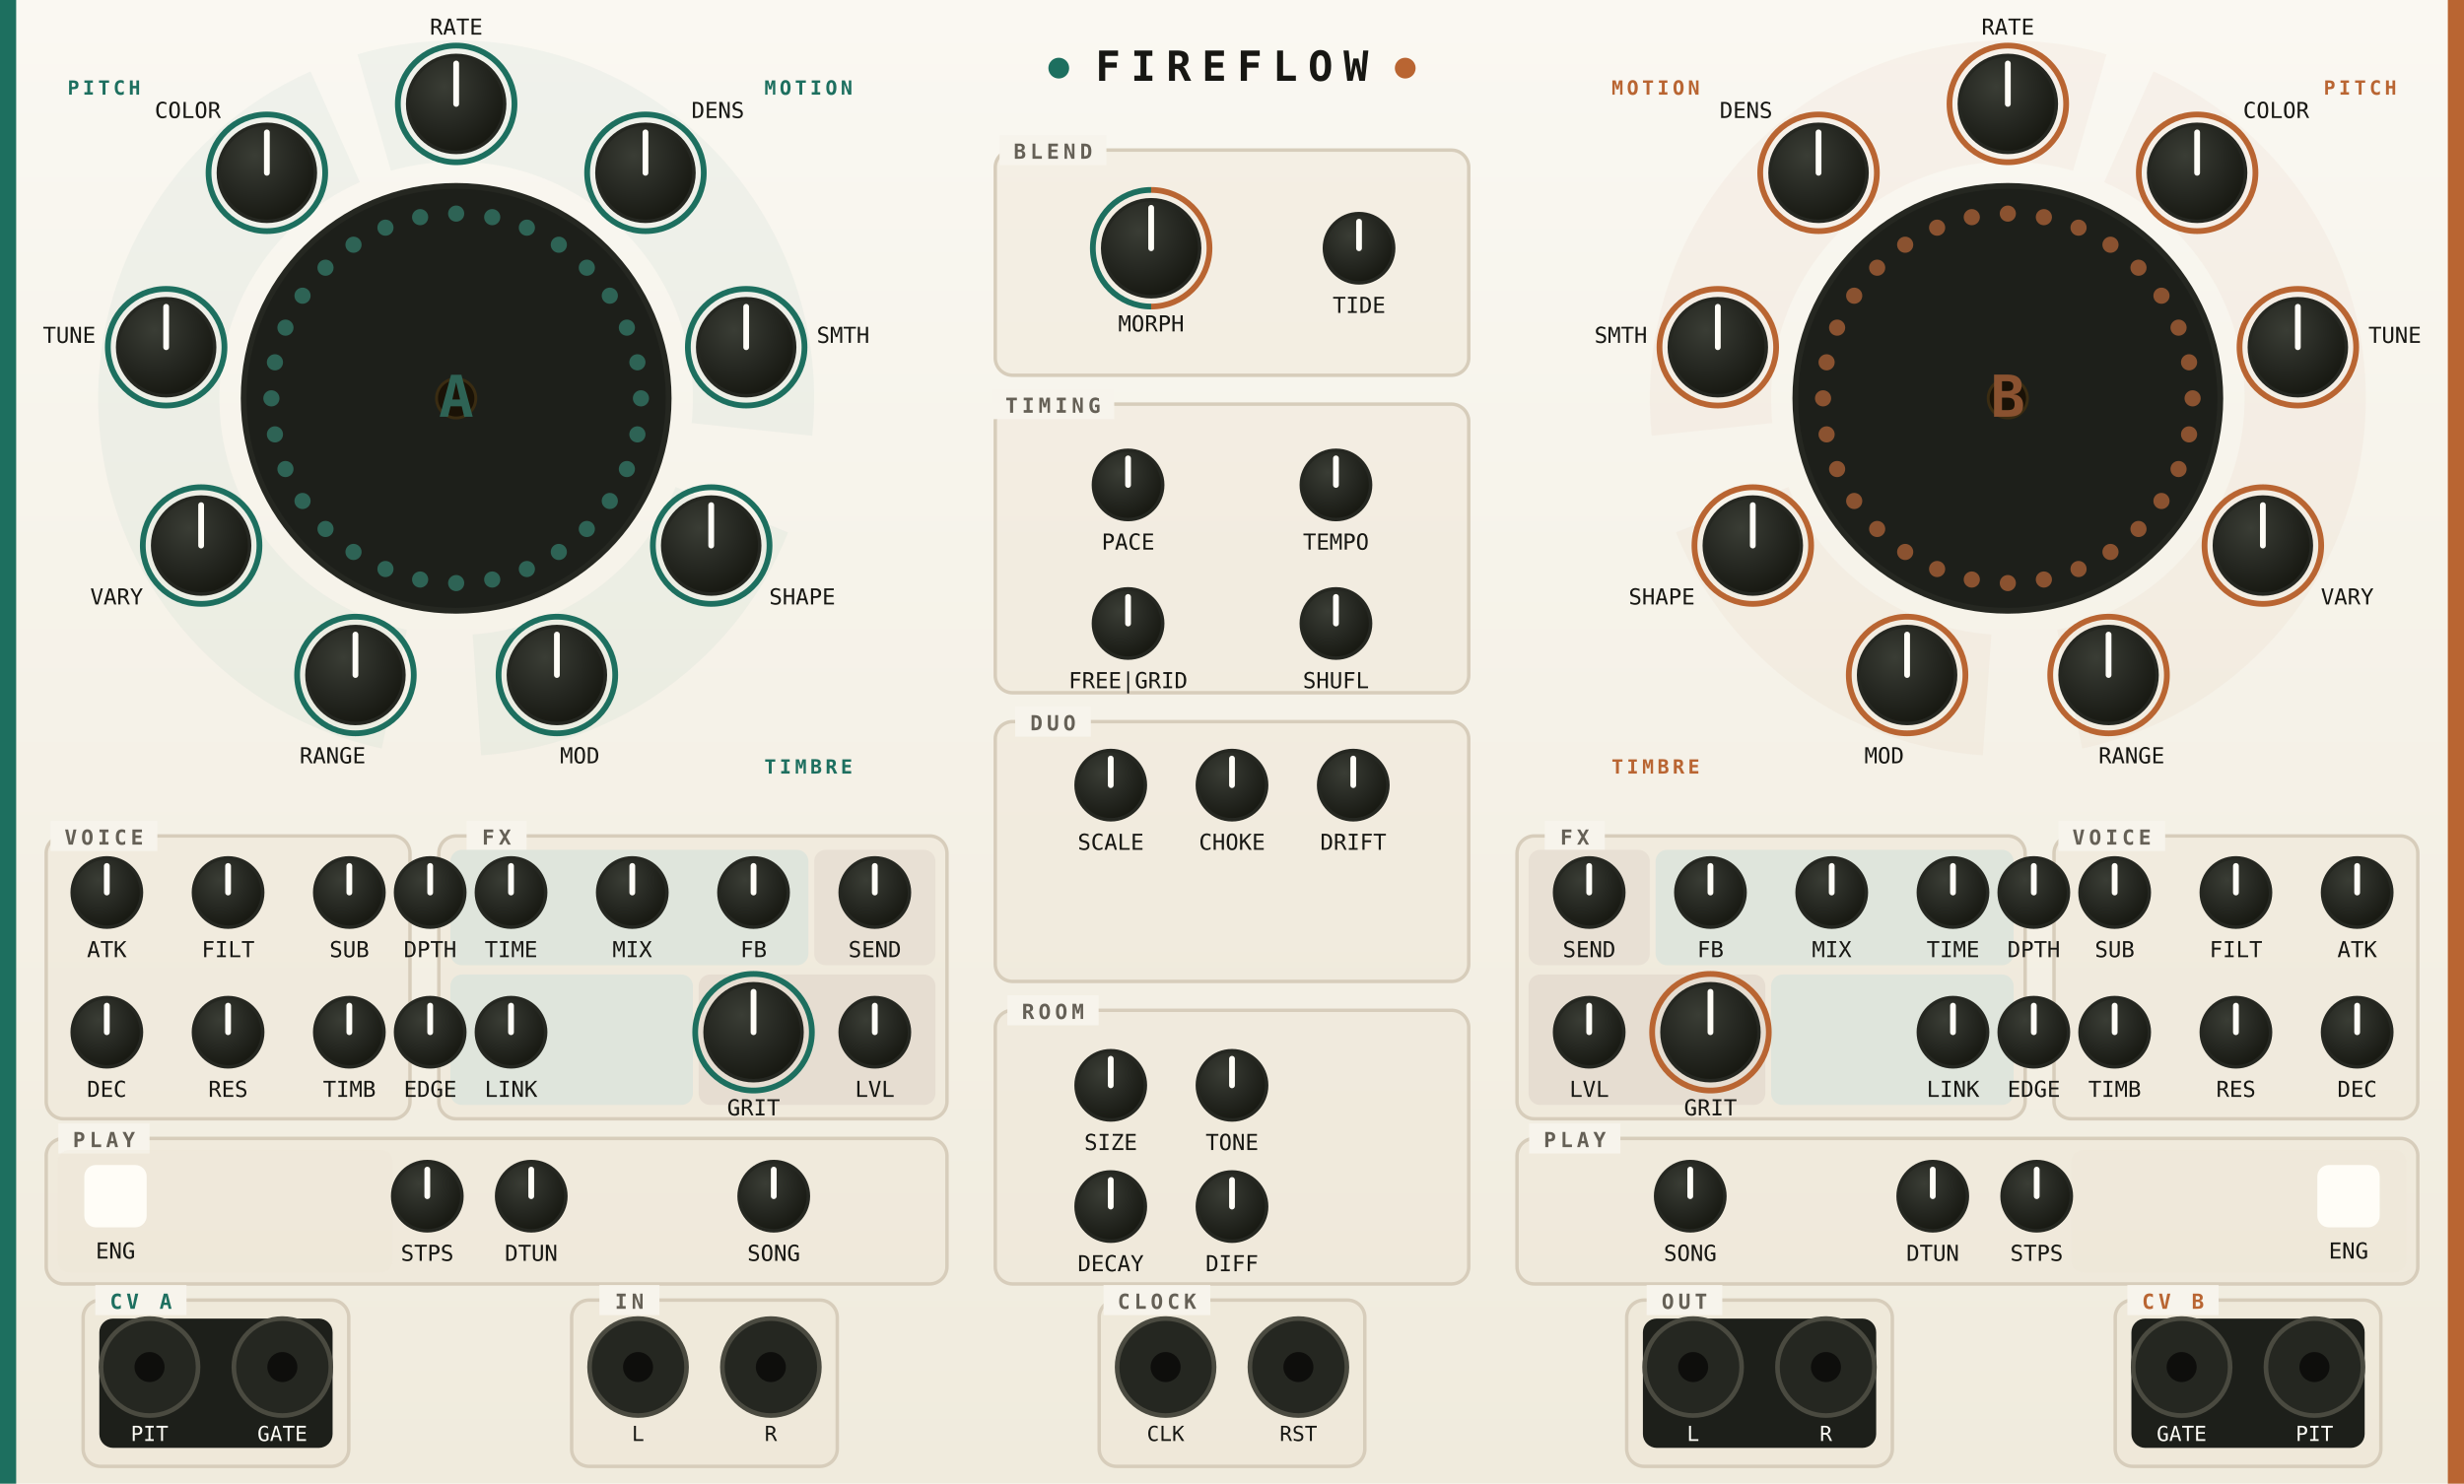
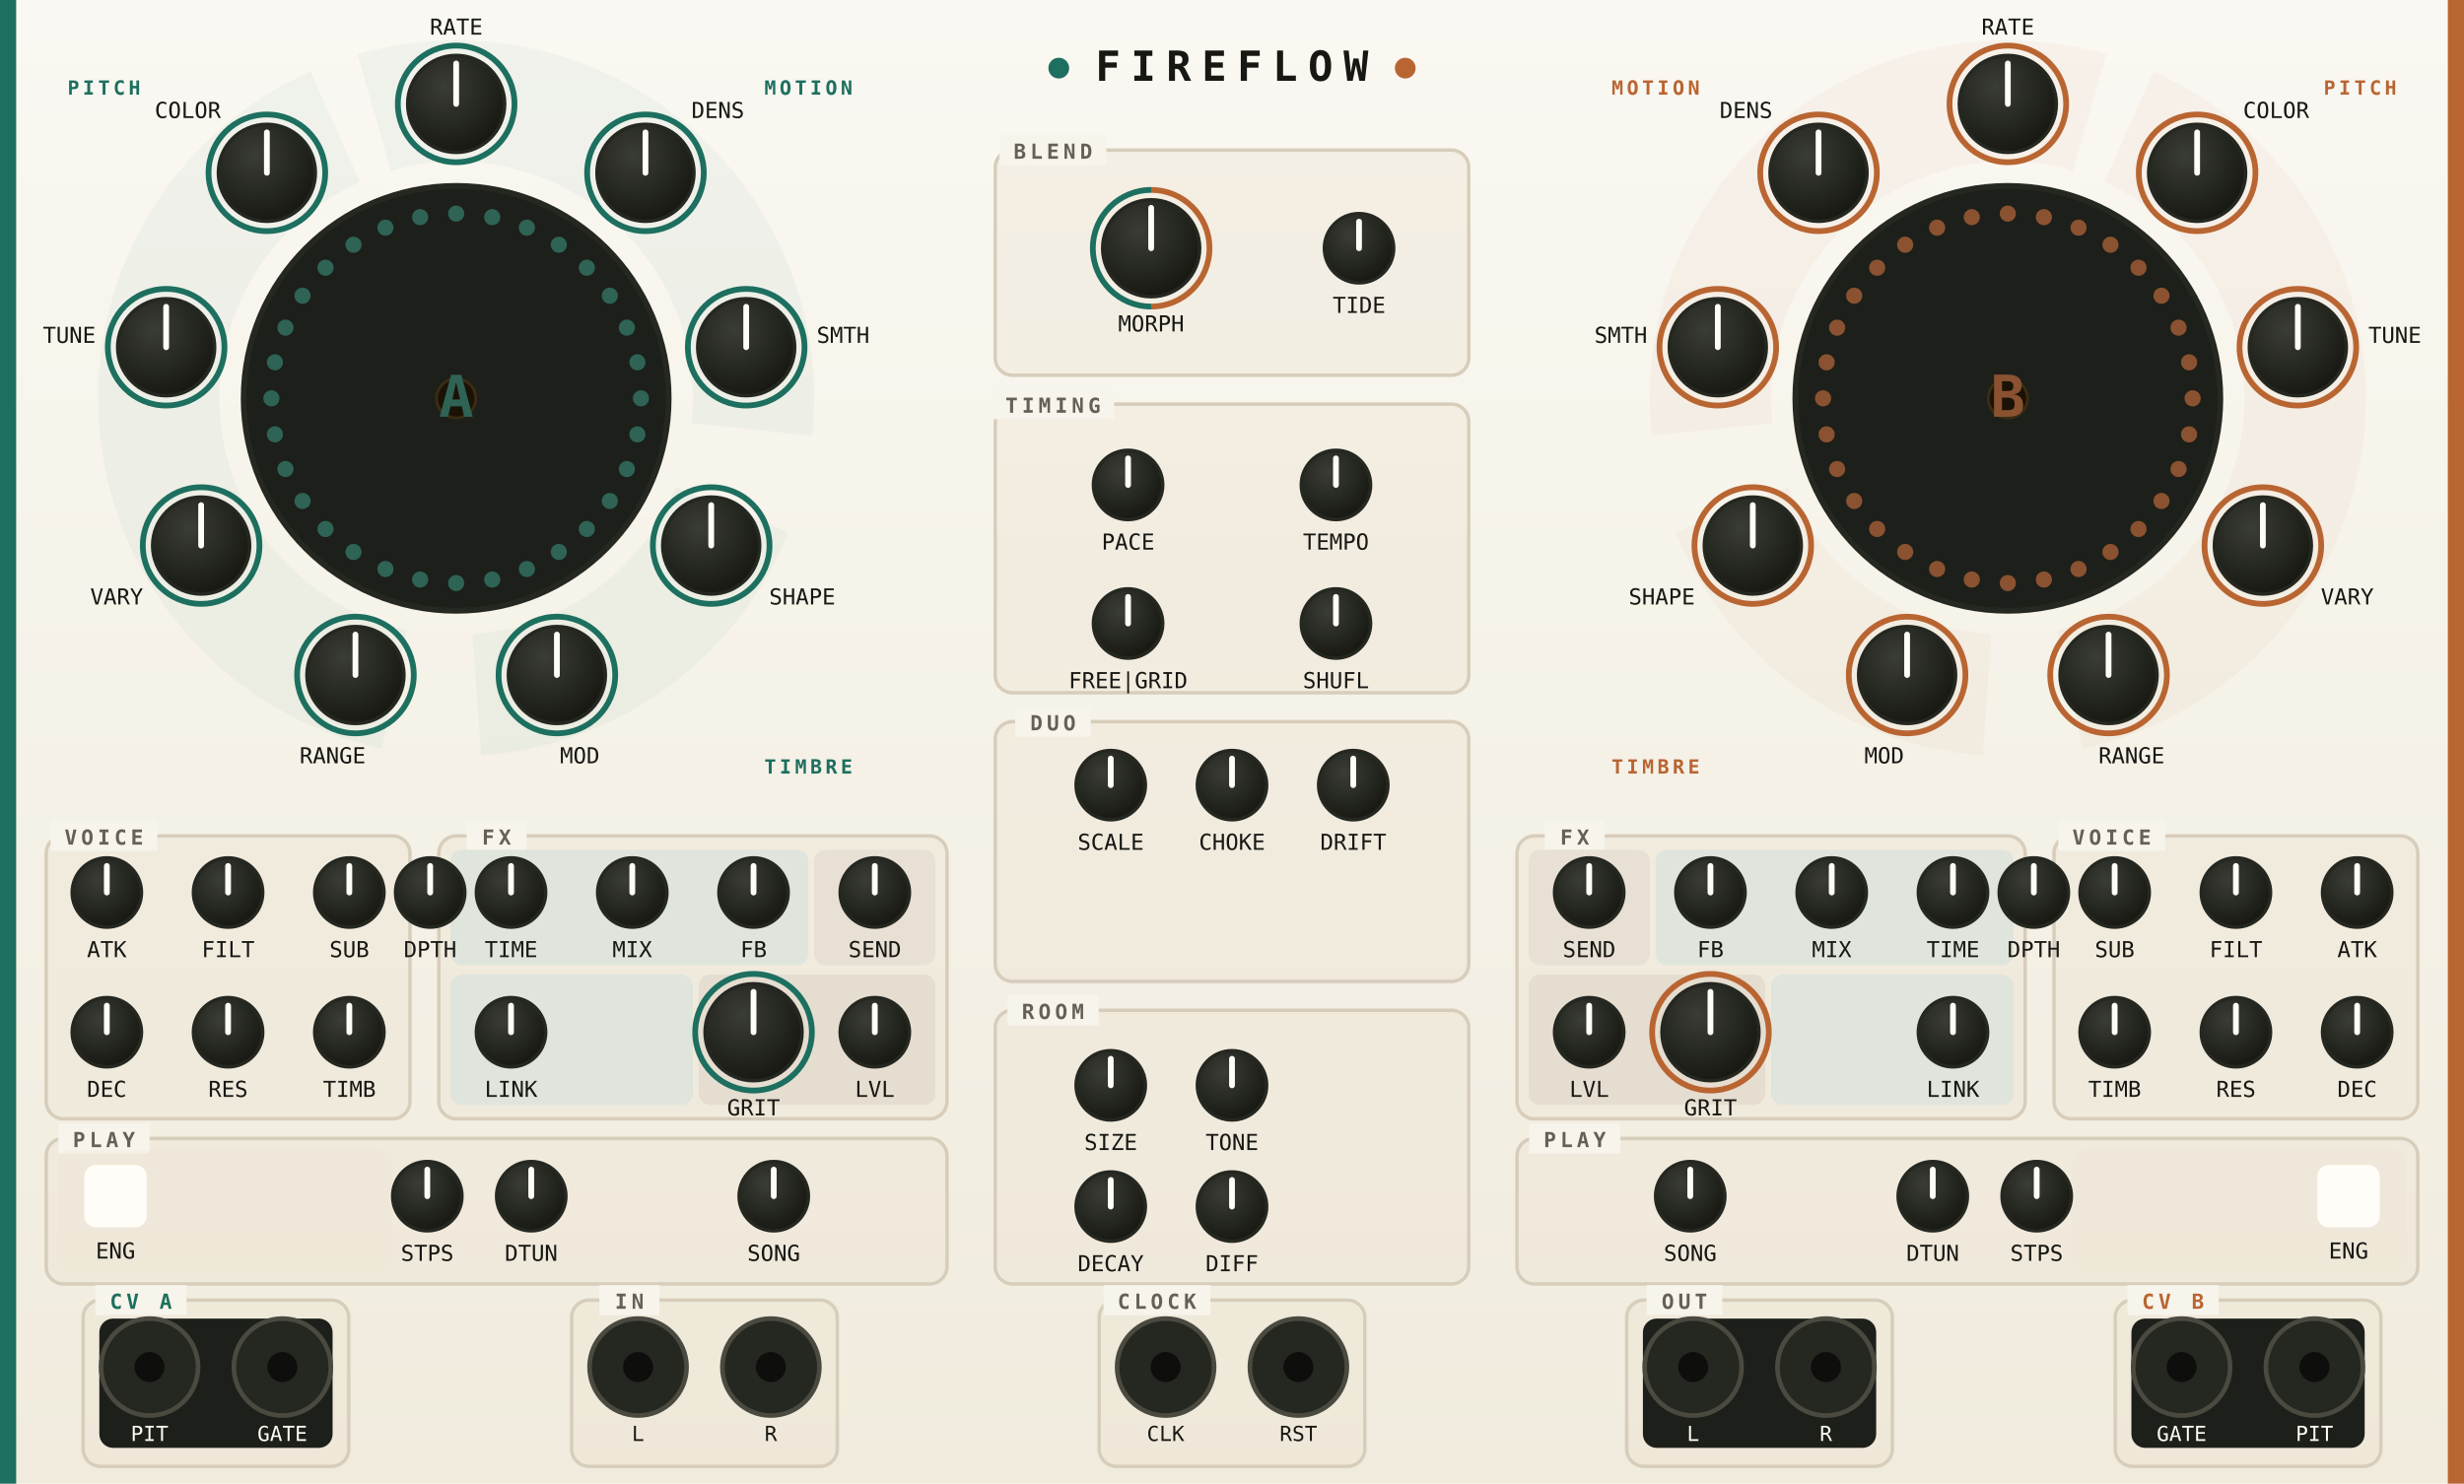
<svg xmlns="http://www.w3.org/2000/svg" width="213.360mm" height="128.500mm" viewBox="0 0 213.360 128.500">
  <defs>
    <radialGradient id="knobCap" cx="38%" cy="32%" r="75%">
      <stop offset="0%" stop-color="#3a3d35" />
      <stop offset="55%" stop-color="#252721" />
      <stop offset="100%" stop-color="#15160f" />
    </radialGradient>
    <linearGradient id="plate" x1="0" y1="0" x2="0" y2="1">
      <stop offset="0%" stop-color="#faf8f2" />
      <stop offset="100%" stop-color="#f0ebdd" />
    </linearGradient>
  </defs>
  <rect x="0" y="0" width="213.360" height="128.500" fill="url(#plate)" />
  <rect x="0" y="0" width="1.4" height="128.500" fill="#1d6f5f" />
  <rect x="211.960" y="0" width="1.4" height="128.500" fill="#b96532" />
  <path d="M 30.955 4.701 A 31.000 31.000 0 0 1 70.330 37.740 L 59.888 36.643 A 20.500 20.500 0 0 0 33.849 14.794 Z" fill="#1d6f5f" opacity="0.045" />
  <path d="M 68.243 46.113 A 31.000 31.000 0 0 1 41.662 65.424 L 40.930 54.950 A 20.500 20.500 0 0 0 58.507 42.179 Z" fill="#1d6f5f" opacity="0.045" />
  <path d="M 33.055 64.823 A 31.000 31.000 0 0 1 26.891 6.180 L 31.162 15.772 A 20.500 20.500 0 0 0 35.238 54.552 Z" fill="#1d6f5f" opacity="0.045" />
  <path d="M 143.030 37.740 A 31.000 31.000 0 0 1 182.405 4.701 L 179.511 14.794 A 20.500 20.500 0 0 0 153.472 36.643 Z" fill="#b96532" opacity="0.045" />
  <path d="M 171.698 65.424 A 31.000 31.000 0 0 1 145.117 46.113 L 154.853 42.179 A 20.500 20.500 0 0 0 172.430 54.950 Z" fill="#b96532" opacity="0.045" />
  <path d="M 186.469 6.180 A 31.000 31.000 0 0 1 180.305 64.823 L 178.122 54.552 A 20.500 20.500 0 0 0 182.198 15.772 Z" fill="#b96532" opacity="0.045" />
  <circle cx="39.500" cy="34.500" r="18.400" fill="#1d1f1a" stroke="#252721" stroke-width="0.5" />
  <circle cx="39.500" cy="18.500" r="0.7" fill="#2e6355" />
  <circle cx="42.621" cy="18.807" r="0.7" fill="#2e6355" />
  <circle cx="45.623" cy="19.718" r="0.7" fill="#2e6355" />
  <circle cx="48.389" cy="21.196" r="0.7" fill="#2e6355" />
  <circle cx="50.814" cy="23.186" r="0.7" fill="#2e6355" />
  <circle cx="52.804" cy="25.611" r="0.7" fill="#2e6355" />
  <circle cx="54.282" cy="28.377" r="0.7" fill="#2e6355" />
  <circle cx="55.193" cy="31.379" r="0.7" fill="#2e6355" />
  <circle cx="55.500" cy="34.500" r="0.7" fill="#2e6355" />
  <circle cx="55.193" cy="37.621" r="0.7" fill="#2e6355" />
  <circle cx="54.282" cy="40.623" r="0.7" fill="#2e6355" />
  <circle cx="52.804" cy="43.389" r="0.7" fill="#2e6355" />
  <circle cx="50.814" cy="45.814" r="0.7" fill="#2e6355" />
  <circle cx="48.389" cy="47.804" r="0.7" fill="#2e6355" />
  <circle cx="45.623" cy="49.282" r="0.7" fill="#2e6355" />
  <circle cx="42.621" cy="50.193" r="0.7" fill="#2e6355" />
  <circle cx="39.500" cy="50.500" r="0.7" fill="#2e6355" />
  <circle cx="36.379" cy="50.193" r="0.7" fill="#2e6355" />
  <circle cx="33.377" cy="49.282" r="0.7" fill="#2e6355" />
  <circle cx="30.611" cy="47.804" r="0.7" fill="#2e6355" />
  <circle cx="28.186" cy="45.814" r="0.7" fill="#2e6355" />
  <circle cx="26.196" cy="43.389" r="0.7" fill="#2e6355" />
  <circle cx="24.718" cy="40.623" r="0.7" fill="#2e6355" />
  <circle cx="23.807" cy="37.621" r="0.7" fill="#2e6355" />
  <circle cx="23.500" cy="34.500" r="0.7" fill="#2e6355" />
  <circle cx="23.807" cy="31.379" r="0.7" fill="#2e6355" />
  <circle cx="24.718" cy="28.377" r="0.7" fill="#2e6355" />
  <circle cx="26.196" cy="25.611" r="0.7" fill="#2e6355" />
  <circle cx="28.186" cy="23.186" r="0.7" fill="#2e6355" />
  <circle cx="30.611" cy="21.196" r="0.7" fill="#2e6355" />
  <circle cx="33.377" cy="19.718" r="0.7" fill="#2e6355" />
  <circle cx="36.379" cy="18.807" r="0.7" fill="#2e6355" />
  <circle cx="173.860" cy="34.500" r="18.400" fill="#1d1f1a" stroke="#252721" stroke-width="0.5" />
  <circle cx="173.860" cy="18.500" r="0.7" fill="#8a5230" />
  <circle cx="176.981" cy="18.807" r="0.7" fill="#8a5230" />
  <circle cx="179.983" cy="19.718" r="0.7" fill="#8a5230" />
  <circle cx="182.749" cy="21.196" r="0.7" fill="#8a5230" />
  <circle cx="185.174" cy="23.186" r="0.7" fill="#8a5230" />
  <circle cx="187.164" cy="25.611" r="0.7" fill="#8a5230" />
  <circle cx="188.642" cy="28.377" r="0.7" fill="#8a5230" />
  <circle cx="189.553" cy="31.379" r="0.7" fill="#8a5230" />
  <circle cx="189.860" cy="34.500" r="0.7" fill="#8a5230" />
  <circle cx="189.553" cy="37.621" r="0.7" fill="#8a5230" />
  <circle cx="188.642" cy="40.623" r="0.7" fill="#8a5230" />
  <circle cx="187.164" cy="43.389" r="0.7" fill="#8a5230" />
  <circle cx="185.174" cy="45.814" r="0.7" fill="#8a5230" />
  <circle cx="182.749" cy="47.804" r="0.7" fill="#8a5230" />
  <circle cx="179.983" cy="49.282" r="0.7" fill="#8a5230" />
  <circle cx="176.981" cy="50.193" r="0.7" fill="#8a5230" />
  <circle cx="173.860" cy="50.500" r="0.7" fill="#8a5230" />
  <circle cx="170.739" cy="50.193" r="0.7" fill="#8a5230" />
  <circle cx="167.737" cy="49.282" r="0.7" fill="#8a5230" />
  <circle cx="164.971" cy="47.804" r="0.7" fill="#8a5230" />
  <circle cx="162.546" cy="45.814" r="0.7" fill="#8a5230" />
  <circle cx="160.556" cy="43.389" r="0.7" fill="#8a5230" />
  <circle cx="159.078" cy="40.623" r="0.7" fill="#8a5230" />
  <circle cx="158.167" cy="37.621" r="0.7" fill="#8a5230" />
  <circle cx="157.860" cy="34.500" r="0.7" fill="#8a5230" />
  <circle cx="158.167" cy="31.379" r="0.7" fill="#8a5230" />
  <circle cx="159.078" cy="28.377" r="0.7" fill="#8a5230" />
  <circle cx="160.556" cy="25.611" r="0.7" fill="#8a5230" />
  <circle cx="162.546" cy="23.186" r="0.7" fill="#8a5230" />
  <circle cx="164.971" cy="21.196" r="0.7" fill="#8a5230" />
  <circle cx="167.737" cy="19.718" r="0.7" fill="#8a5230" />
  <circle cx="170.739" cy="18.807" r="0.7" fill="#8a5230" />
  <rect x="4.000" y="72.400" width="31.500" height="24.500" rx="1.5" fill="#ede5d6" fill-opacity="0.45" stroke="#d7cdbb" stroke-width="0.30" />
  <rect x="4.375" y="71.100" width="9.250" height="2.6" fill="#f7f4ec" />
  <rect x="38.000" y="72.400" width="44.000" height="24.500" rx="1.5" fill="#ede5d6" fill-opacity="0.45" stroke="#d7cdbb" stroke-width="0.30" />
  <rect x="40.400" y="71.100" width="5.200" height="2.6" fill="#f7f4ec" />
  <rect x="4.000" y="98.600" width="78.000" height="12.600" rx="1.5" fill="#ede5d6" fill-opacity="0.45" stroke="#d7cdbb" stroke-width="0.30" />
  <rect x="5.050" y="97.300" width="7.900" height="2.6" fill="#f7f4ec" />
  <rect x="177.860" y="72.400" width="31.500" height="24.500" rx="1.5" fill="#ede5d6" fill-opacity="0.45" stroke="#d7cdbb" stroke-width="0.30" />
  <rect x="178.235" y="71.100" width="9.250" height="2.6" fill="#f7f4ec" />
  <rect x="131.360" y="72.400" width="44.000" height="24.500" rx="1.5" fill="#ede5d6" fill-opacity="0.45" stroke="#d7cdbb" stroke-width="0.30" />
  <rect x="133.760" y="71.100" width="5.200" height="2.6" fill="#f7f4ec" />
  <rect x="131.360" y="98.600" width="78.000" height="12.600" rx="1.5" fill="#ede5d6" fill-opacity="0.45" stroke="#d7cdbb" stroke-width="0.30" />
  <rect x="132.410" y="97.300" width="7.900" height="2.6" fill="#f7f4ec" />
  <rect x="86.180" y="13.000" width="41.000" height="19.500" rx="1.5" fill="#ede5d6" fill-opacity="0.45" stroke="#d7cdbb" stroke-width="0.30" />
  <rect x="86.555" y="11.700" width="9.250" height="2.6" fill="#f7f4ec" />
  <rect x="86.180" y="35.000" width="41.000" height="25.000" rx="1.5" fill="#ede5d6" fill-opacity="0.45" stroke="#d7cdbb" stroke-width="0.30" />
  <rect x="85.880" y="33.700" width="10.600" height="2.6" fill="#f7f4ec" />
  <rect x="86.180" y="62.500" width="41.000" height="22.500" rx="1.5" fill="#ede5d6" fill-opacity="0.45" stroke="#d7cdbb" stroke-width="0.30" />
  <rect x="87.905" y="61.200" width="6.550" height="2.6" fill="#f7f4ec" />
  <rect x="86.180" y="87.500" width="41.000" height="23.700" rx="1.5" fill="#ede5d6" fill-opacity="0.45" stroke="#d7cdbb" stroke-width="0.30" />
  <rect x="87.230" y="86.200" width="7.900" height="2.6" fill="#f7f4ec" />
  <rect x="7.200" y="112.600" width="23.000" height="14.400" rx="1.5" fill="#ede5d6" fill-opacity="0.45" stroke="#d7cdbb" stroke-width="0.30" />
  <rect x="8.250" y="111.300" width="7.900" height="2.6" fill="#f7f4ec" />
  <rect x="49.500" y="112.600" width="23.000" height="14.400" rx="1.5" fill="#ede5d6" fill-opacity="0.45" stroke="#d7cdbb" stroke-width="0.30" />
  <rect x="51.900" y="111.300" width="5.200" height="2.6" fill="#f7f4ec" />
  <rect x="95.180" y="112.600" width="23.000" height="14.400" rx="1.5" fill="#ede5d6" fill-opacity="0.45" stroke="#d7cdbb" stroke-width="0.30" />
  <rect x="95.555" y="111.300" width="9.250" height="2.6" fill="#f7f4ec" />
  <rect x="140.860" y="112.600" width="23.000" height="14.400" rx="1.5" fill="#ede5d6" fill-opacity="0.45" stroke="#d7cdbb" stroke-width="0.30" />
  <rect x="142.585" y="111.300" width="6.550" height="2.6" fill="#f7f4ec" />
  <rect x="183.160" y="112.600" width="23.000" height="14.400" rx="1.5" fill="#ede5d6" fill-opacity="0.45" stroke="#d7cdbb" stroke-width="0.30" />
  <rect x="184.210" y="111.300" width="7.900" height="2.6" fill="#f7f4ec" />
  <rect x="39.000" y="73.600" width="31.000" height="10.000" rx="1.0" fill="#dfe5dc" />
  <rect x="70.500" y="73.600" width="10.500" height="10.000" rx="1.0" fill="#e8e0d4" />
  <rect x="39.000" y="84.400" width="21.000" height="11.300" rx="1.0" fill="#dfe5dc" />
  <rect x="60.500" y="84.400" width="20.500" height="11.300" rx="1.0" fill="#e6ddd1" />
  <rect x="143.360" y="73.600" width="31.000" height="10.000" rx="1.0" fill="#dfe5dc" />
  <rect x="132.360" y="73.600" width="10.500" height="10.000" rx="1.0" fill="#e8e0d4" />
  <rect x="153.360" y="84.400" width="21.000" height="11.300" rx="1.0" fill="#dfe5dc" />
  <rect x="132.360" y="84.400" width="20.500" height="11.300" rx="1.0" fill="#e6ddd1" />
  <rect x="5.000" y="99.600" width="29.000" height="10.600" rx="1.0" fill="#ede5d6" fill-opacity="0.25" />
  <rect x="179.360" y="99.600" width="29.000" height="10.600" rx="1.0" fill="#ede5d6" fill-opacity="0.25" />
  <rect x="8.600" y="114.200" width="20.200" height="11.200" rx="1.2" fill="#1d1f1a" />
  <rect x="142.260" y="114.200" width="20.200" height="11.200" rx="1.2" fill="#1d1f1a" />
  <rect x="184.560" y="114.200" width="20.200" height="11.200" rx="1.2" fill="#1d1f1a" />
  <circle cx="91.680" cy="5.9" r="0.9" fill="#1d6f5f" />
  <circle cx="121.680" cy="5.9" r="0.9" fill="#b96532" />
  <circle cx="39.500" cy="9.000" r="5.050" fill="none" stroke="#1d6f5f" stroke-width="0.5" />
  <circle cx="39.500" cy="9.000" r="4.200" fill="url(#knobCap)" stroke="#252721" stroke-width="0.3" />
  <line x1="39.500" y1="9.000" x2="39.500" y2="5.500" stroke="#fffdf7" stroke-width="0.5" stroke-linecap="round" />
  <text x="39.500" y="3.000" fill="#171713" text-anchor="middle" font-family="monospace" font-size="1.9">RATE</text>
  <circle cx="61.584" cy="47.250" r="5.050" fill="none" stroke="#1d6f5f" stroke-width="0.5" />
  <circle cx="61.584" cy="47.250" r="4.200" fill="url(#knobCap)" stroke="#252721" stroke-width="0.3" />
  <line x1="61.584" y1="47.250" x2="61.584" y2="43.750" stroke="#fffdf7" stroke-width="0.5" stroke-linecap="round" />
  <text x="66.607" y="52.350" fill="#171713" text-anchor="start" font-family="monospace" font-size="1.9">SHAPE</text>
  <circle cx="55.891" cy="14.966" r="5.050" fill="none" stroke="#1d6f5f" stroke-width="0.5" />
  <circle cx="55.891" cy="14.966" r="4.200" fill="url(#knobCap)" stroke="#252721" stroke-width="0.3" />
  <line x1="55.891" y1="14.966" x2="55.891" y2="11.466" stroke="#fffdf7" stroke-width="0.5" stroke-linecap="round" />
  <text x="59.876" y="10.216" fill="#171713" text-anchor="start" font-family="monospace" font-size="1.9">DENS</text>
  <circle cx="64.613" cy="30.072" r="5.050" fill="none" stroke="#1d6f5f" stroke-width="0.5" />
  <circle cx="64.613" cy="30.072" r="4.200" fill="url(#knobCap)" stroke="#252721" stroke-width="0.3" />
  <line x1="64.613" y1="30.072" x2="64.613" y2="26.572" stroke="#fffdf7" stroke-width="0.5" stroke-linecap="round" />
  <text x="70.718" y="29.695" fill="#171713" text-anchor="start" font-family="monospace" font-size="1.9">SMTH</text>
  <circle cx="30.778" cy="58.462" r="5.050" fill="none" stroke="#1d6f5f" stroke-width="0.5" />
  <circle cx="30.778" cy="58.462" r="4.200" fill="url(#knobCap)" stroke="#252721" stroke-width="0.3" />
  <line x1="30.778" y1="58.462" x2="30.778" y2="54.962" stroke="#fffdf7" stroke-width="0.5" stroke-linecap="round" />
  <text x="28.795" y="66.112" fill="#171713" text-anchor="middle" font-family="monospace" font-size="1.9">RANGE</text>
  <circle cx="17.416" cy="47.250" r="5.050" fill="none" stroke="#1d6f5f" stroke-width="0.5" />
  <circle cx="17.416" cy="47.250" r="4.200" fill="url(#knobCap)" stroke="#252721" stroke-width="0.3" />
  <line x1="17.416" y1="47.250" x2="17.416" y2="43.750" stroke="#fffdf7" stroke-width="0.5" stroke-linecap="round" />
  <text x="12.393" y="52.350" fill="#171713" text-anchor="end" font-family="monospace" font-size="1.9">VARY</text>
  <circle cx="48.222" cy="58.462" r="5.050" fill="none" stroke="#1d6f5f" stroke-width="0.5" />
  <circle cx="48.222" cy="58.462" r="4.200" fill="url(#knobCap)" stroke="#252721" stroke-width="0.3" />
  <line x1="48.222" y1="58.462" x2="48.222" y2="54.962" stroke="#fffdf7" stroke-width="0.5" stroke-linecap="round" />
  <text x="50.205" y="66.112" fill="#171713" text-anchor="middle" font-family="monospace" font-size="1.9">MOD</text>
  <circle cx="14.387" cy="30.072" r="5.050" fill="none" stroke="#1d6f5f" stroke-width="0.5" />
  <circle cx="14.387" cy="30.072" r="4.200" fill="url(#knobCap)" stroke="#252721" stroke-width="0.3" />
  <line x1="14.387" y1="30.072" x2="14.387" y2="26.572" stroke="#fffdf7" stroke-width="0.5" stroke-linecap="round" />
  <text x="8.282" y="29.695" fill="#171713" text-anchor="end" font-family="monospace" font-size="1.9">TUNE</text>
  <circle cx="9.250" cy="77.300" r="3.000" fill="url(#knobCap)" stroke="#252721" stroke-width="0.3" />
  <line x1="9.250" y1="77.300" x2="9.250" y2="75.000" stroke="#fffdf7" stroke-width="0.5" stroke-linecap="round" />
  <text x="9.250" y="82.900" fill="#171713" text-anchor="middle" font-family="monospace" font-size="1.9">ATK</text>
  <circle cx="9.250" cy="89.400" r="3.000" fill="url(#knobCap)" stroke="#252721" stroke-width="0.3" />
  <line x1="9.250" y1="89.400" x2="9.250" y2="87.100" stroke="#fffdf7" stroke-width="0.5" stroke-linecap="round" />
  <text x="9.250" y="95.000" fill="#171713" text-anchor="middle" font-family="monospace" font-size="1.9">DEC</text>
  <circle cx="19.750" cy="89.400" r="3.000" fill="url(#knobCap)" stroke="#252721" stroke-width="0.3" />
  <line x1="19.750" y1="89.400" x2="19.750" y2="87.100" stroke="#fffdf7" stroke-width="0.5" stroke-linecap="round" />
  <text x="19.750" y="95.000" fill="#171713" text-anchor="middle" font-family="monospace" font-size="1.9">RES</text>
  <circle cx="30.250" cy="77.300" r="3.000" fill="url(#knobCap)" stroke="#252721" stroke-width="0.3" />
  <line x1="30.250" y1="77.300" x2="30.250" y2="75.000" stroke="#fffdf7" stroke-width="0.5" stroke-linecap="round" />
  <text x="30.250" y="82.900" fill="#171713" text-anchor="middle" font-family="monospace" font-size="1.9">SUB</text>
  <circle cx="30.250" cy="89.400" r="3.000" fill="url(#knobCap)" stroke="#252721" stroke-width="0.3" />
  <line x1="30.250" y1="89.400" x2="30.250" y2="87.100" stroke="#fffdf7" stroke-width="0.5" stroke-linecap="round" />
  <text x="30.250" y="95.000" fill="#171713" text-anchor="middle" font-family="monospace" font-size="1.9">TIMB</text>
  <circle cx="54.750" cy="77.300" r="3.000" fill="url(#knobCap)" stroke="#252721" stroke-width="0.3" />
  <line x1="54.750" y1="77.300" x2="54.750" y2="75.000" stroke="#fffdf7" stroke-width="0.5" stroke-linecap="round" />
  <text x="54.750" y="82.900" fill="#171713" text-anchor="middle" font-family="monospace" font-size="1.9">MIX</text>
  <circle cx="65.250" cy="89.400" r="5.050" fill="none" stroke="#1d6f5f" stroke-width="0.5" />
  <circle cx="65.250" cy="89.400" r="4.200" fill="url(#knobCap)" stroke="#252721" stroke-width="0.3" />
  <line x1="65.250" y1="89.400" x2="65.250" y2="85.900" stroke="#fffdf7" stroke-width="0.5" stroke-linecap="round" />
  <text x="65.250" y="96.600" fill="#171713" text-anchor="middle" font-family="monospace" font-size="1.9">GRIT</text>
  <circle cx="75.750" cy="89.400" r="3.000" fill="url(#knobCap)" stroke="#252721" stroke-width="0.3" />
  <line x1="75.750" y1="89.400" x2="75.750" y2="87.100" stroke="#fffdf7" stroke-width="0.5" stroke-linecap="round" />
  <text x="75.750" y="95.000" fill="#171713" text-anchor="middle" font-family="monospace" font-size="1.9">LVL</text>
  <circle cx="37.000" cy="103.600" r="3.000" fill="url(#knobCap)" stroke="#252721" stroke-width="0.3" />
  <line x1="37.000" y1="103.600" x2="37.000" y2="101.300" stroke="#fffdf7" stroke-width="0.5" stroke-linecap="round" />
  <text x="37.000" y="109.200" fill="#171713" text-anchor="middle" font-family="monospace" font-size="1.9">STPS</text>
  <rect x="7.300" y="100.900" width="5.400" height="5.400" rx="1.0" fill="#fffdf7" />
  <text x="10.000" y="109.000" fill="#171713" text-anchor="middle" font-family="monospace" font-size="1.9">ENG</text>
  <circle cx="46.000" cy="103.600" r="3.000" fill="url(#knobCap)" stroke="#252721" stroke-width="0.3" />
  <line x1="46.000" y1="103.600" x2="46.000" y2="101.300" stroke="#fffdf7" stroke-width="0.5" stroke-linecap="round" />
  <text x="46.000" y="109.200" fill="#171713" text-anchor="middle" font-family="monospace" font-size="1.9">DTUN</text>
  <circle cx="67.000" cy="103.600" r="3.000" fill="url(#knobCap)" stroke="#252721" stroke-width="0.3" />
  <line x1="67.000" y1="103.600" x2="67.000" y2="101.300" stroke="#fffdf7" stroke-width="0.5" stroke-linecap="round" />
  <text x="67.000" y="109.200" fill="#171713" text-anchor="middle" font-family="monospace" font-size="1.9">SONG</text>
  <circle cx="173.860" cy="9.000" r="5.050" fill="none" stroke="#b96532" stroke-width="0.5" />
  <circle cx="173.860" cy="9.000" r="4.200" fill="url(#knobCap)" stroke="#252721" stroke-width="0.3" />
  <line x1="173.860" y1="9.000" x2="173.860" y2="5.500" stroke="#fffdf7" stroke-width="0.5" stroke-linecap="round" />
  <text x="173.860" y="3.000" fill="#171713" text-anchor="middle" font-family="monospace" font-size="1.9">RATE</text>
  <circle cx="151.776" cy="47.250" r="5.050" fill="none" stroke="#b96532" stroke-width="0.5" />
  <circle cx="151.776" cy="47.250" r="4.200" fill="url(#knobCap)" stroke="#252721" stroke-width="0.3" />
  <line x1="151.776" y1="47.250" x2="151.776" y2="43.750" stroke="#fffdf7" stroke-width="0.5" stroke-linecap="round" />
  <text x="146.753" y="52.350" fill="#171713" text-anchor="end" font-family="monospace" font-size="1.9">SHAPE</text>
  <circle cx="157.469" cy="14.966" r="5.050" fill="none" stroke="#b96532" stroke-width="0.5" />
  <circle cx="157.469" cy="14.966" r="4.200" fill="url(#knobCap)" stroke="#252721" stroke-width="0.3" />
  <line x1="157.469" y1="14.966" x2="157.469" y2="11.466" stroke="#fffdf7" stroke-width="0.5" stroke-linecap="round" />
  <text x="153.484" y="10.216" fill="#171713" text-anchor="end" font-family="monospace" font-size="1.9">DENS</text>
  <circle cx="148.747" cy="30.072" r="5.050" fill="none" stroke="#b96532" stroke-width="0.5" />
  <circle cx="148.747" cy="30.072" r="4.200" fill="url(#knobCap)" stroke="#252721" stroke-width="0.3" />
  <line x1="148.747" y1="30.072" x2="148.747" y2="26.572" stroke="#fffdf7" stroke-width="0.5" stroke-linecap="round" />
  <text x="142.642" y="29.695" fill="#171713" text-anchor="end" font-family="monospace" font-size="1.9">SMTH</text>
  <circle cx="182.582" cy="58.462" r="5.050" fill="none" stroke="#b96532" stroke-width="0.5" />
  <circle cx="182.582" cy="58.462" r="4.200" fill="url(#knobCap)" stroke="#252721" stroke-width="0.3" />
  <line x1="182.582" y1="58.462" x2="182.582" y2="54.962" stroke="#fffdf7" stroke-width="0.5" stroke-linecap="round" />
  <text x="184.565" y="66.112" fill="#171713" text-anchor="middle" font-family="monospace" font-size="1.9">RANGE</text>
  <circle cx="195.944" cy="47.250" r="5.050" fill="none" stroke="#b96532" stroke-width="0.5" />
  <circle cx="195.944" cy="47.250" r="4.200" fill="url(#knobCap)" stroke="#252721" stroke-width="0.3" />
  <line x1="195.944" y1="47.250" x2="195.944" y2="43.750" stroke="#fffdf7" stroke-width="0.5" stroke-linecap="round" />
  <text x="200.967" y="52.350" fill="#171713" text-anchor="start" font-family="monospace" font-size="1.9">VARY</text>
  <circle cx="165.138" cy="58.462" r="5.050" fill="none" stroke="#b96532" stroke-width="0.5" />
  <circle cx="165.138" cy="58.462" r="4.200" fill="url(#knobCap)" stroke="#252721" stroke-width="0.3" />
  <line x1="165.138" y1="58.462" x2="165.138" y2="54.962" stroke="#fffdf7" stroke-width="0.5" stroke-linecap="round" />
  <text x="163.155" y="66.112" fill="#171713" text-anchor="middle" font-family="monospace" font-size="1.9">MOD</text>
  <circle cx="198.973" cy="30.072" r="5.050" fill="none" stroke="#b96532" stroke-width="0.5" />
  <circle cx="198.973" cy="30.072" r="4.200" fill="url(#knobCap)" stroke="#252721" stroke-width="0.3" />
  <line x1="198.973" y1="30.072" x2="198.973" y2="26.572" stroke="#fffdf7" stroke-width="0.5" stroke-linecap="round" />
  <text x="205.078" y="29.695" fill="#171713" text-anchor="start" font-family="monospace" font-size="1.9">TUNE</text>
  <circle cx="204.110" cy="77.300" r="3.000" fill="url(#knobCap)" stroke="#252721" stroke-width="0.3" />
  <line x1="204.110" y1="77.300" x2="204.110" y2="75.000" stroke="#fffdf7" stroke-width="0.5" stroke-linecap="round" />
  <text x="204.110" y="82.900" fill="#171713" text-anchor="middle" font-family="monospace" font-size="1.9">ATK</text>
  <circle cx="204.110" cy="89.400" r="3.000" fill="url(#knobCap)" stroke="#252721" stroke-width="0.3" />
  <line x1="204.110" y1="89.400" x2="204.110" y2="87.100" stroke="#fffdf7" stroke-width="0.5" stroke-linecap="round" />
  <text x="204.110" y="95.000" fill="#171713" text-anchor="middle" font-family="monospace" font-size="1.9">DEC</text>
  <circle cx="193.610" cy="89.400" r="3.000" fill="url(#knobCap)" stroke="#252721" stroke-width="0.3" />
  <line x1="193.610" y1="89.400" x2="193.610" y2="87.100" stroke="#fffdf7" stroke-width="0.5" stroke-linecap="round" />
  <text x="193.610" y="95.000" fill="#171713" text-anchor="middle" font-family="monospace" font-size="1.9">RES</text>
  <circle cx="183.110" cy="77.300" r="3.000" fill="url(#knobCap)" stroke="#252721" stroke-width="0.3" />
  <line x1="183.110" y1="77.300" x2="183.110" y2="75.000" stroke="#fffdf7" stroke-width="0.5" stroke-linecap="round" />
  <text x="183.110" y="82.900" fill="#171713" text-anchor="middle" font-family="monospace" font-size="1.9">SUB</text>
  <circle cx="183.110" cy="89.400" r="3.000" fill="url(#knobCap)" stroke="#252721" stroke-width="0.3" />
  <line x1="183.110" y1="89.400" x2="183.110" y2="87.100" stroke="#fffdf7" stroke-width="0.5" stroke-linecap="round" />
  <text x="183.110" y="95.000" fill="#171713" text-anchor="middle" font-family="monospace" font-size="1.9">TIMB</text>
  <circle cx="158.610" cy="77.300" r="3.000" fill="url(#knobCap)" stroke="#252721" stroke-width="0.3" />
  <line x1="158.610" y1="77.300" x2="158.610" y2="75.000" stroke="#fffdf7" stroke-width="0.5" stroke-linecap="round" />
  <text x="158.610" y="82.900" fill="#171713" text-anchor="middle" font-family="monospace" font-size="1.9">MIX</text>
  <circle cx="148.110" cy="89.400" r="5.050" fill="none" stroke="#b96532" stroke-width="0.5" />
  <circle cx="148.110" cy="89.400" r="4.200" fill="url(#knobCap)" stroke="#252721" stroke-width="0.3" />
  <line x1="148.110" y1="89.400" x2="148.110" y2="85.900" stroke="#fffdf7" stroke-width="0.5" stroke-linecap="round" />
  <text x="148.110" y="96.600" fill="#171713" text-anchor="middle" font-family="monospace" font-size="1.9">GRIT</text>
  <circle cx="137.610" cy="89.400" r="3.000" fill="url(#knobCap)" stroke="#252721" stroke-width="0.3" />
  <line x1="137.610" y1="89.400" x2="137.610" y2="87.100" stroke="#fffdf7" stroke-width="0.5" stroke-linecap="round" />
  <text x="137.610" y="95.000" fill="#171713" text-anchor="middle" font-family="monospace" font-size="1.9">LVL</text>
  <circle cx="176.360" cy="103.600" r="3.000" fill="url(#knobCap)" stroke="#252721" stroke-width="0.3" />
  <line x1="176.360" y1="103.600" x2="176.360" y2="101.300" stroke="#fffdf7" stroke-width="0.5" stroke-linecap="round" />
  <text x="176.360" y="109.200" fill="#171713" text-anchor="middle" font-family="monospace" font-size="1.9">STPS</text>
  <rect x="200.660" y="100.900" width="5.400" height="5.400" rx="1.0" fill="#fffdf7" />
  <text x="203.360" y="109.000" fill="#171713" text-anchor="middle" font-family="monospace" font-size="1.9">ENG</text>
  <circle cx="167.360" cy="103.600" r="3.000" fill="url(#knobCap)" stroke="#252721" stroke-width="0.3" />
  <line x1="167.360" y1="103.600" x2="167.360" y2="101.300" stroke="#fffdf7" stroke-width="0.5" stroke-linecap="round" />
  <text x="167.360" y="109.200" fill="#171713" text-anchor="middle" font-family="monospace" font-size="1.9">DTUN</text>
  <circle cx="146.360" cy="103.600" r="3.000" fill="url(#knobCap)" stroke="#252721" stroke-width="0.3" />
  <line x1="146.360" y1="103.600" x2="146.360" y2="101.300" stroke="#fffdf7" stroke-width="0.5" stroke-linecap="round" />
  <text x="146.360" y="109.200" fill="#171713" text-anchor="middle" font-family="monospace" font-size="1.9">SONG</text>
  <path d="M 99.680 16.450 A 5.050 5.050 0 0 0 99.680 26.550" fill="none" stroke="#1d6f5f" stroke-width="0.5" />
  <path d="M 99.680 16.450 A 5.050 5.050 0 0 1 99.680 26.550" fill="none" stroke="#b96532" stroke-width="0.5" />
  <circle cx="99.680" cy="21.500" r="4.200" fill="url(#knobCap)" stroke="#252721" stroke-width="0.3" />
  <line x1="99.680" y1="21.500" x2="99.680" y2="18.000" stroke="#fffdf7" stroke-width="0.5" stroke-linecap="round" />
  <text x="99.680" y="28.700" fill="#171713" text-anchor="middle" font-family="monospace" font-size="1.9">MORPH</text>
  <circle cx="115.680" cy="42.000" r="3.000" fill="url(#knobCap)" stroke="#252721" stroke-width="0.3" />
  <line x1="115.680" y1="42.000" x2="115.680" y2="39.700" stroke="#fffdf7" stroke-width="0.5" stroke-linecap="round" />
  <text x="115.680" y="47.600" fill="#171713" text-anchor="middle" font-family="monospace" font-size="1.9">TEMPO</text>
  <circle cx="97.680" cy="54.000" r="3.000" fill="url(#knobCap)" stroke="#252721" stroke-width="0.3" />
  <line x1="97.680" y1="54.000" x2="97.680" y2="51.700" stroke="#fffdf7" stroke-width="0.5" stroke-linecap="round" />
  <text x="97.680" y="59.600" fill="#171713" text-anchor="middle" font-family="monospace" font-size="1.9">FREE|GRID</text>
  <circle cx="96.180" cy="68.000" r="3.000" fill="url(#knobCap)" stroke="#252721" stroke-width="0.3" />
  <line x1="96.180" y1="68.000" x2="96.180" y2="65.700" stroke="#fffdf7" stroke-width="0.5" stroke-linecap="round" />
  <text x="96.180" y="73.600" fill="#171713" text-anchor="middle" font-family="monospace" font-size="1.9">SCALE</text>
  <circle cx="117.180" cy="68.000" r="3.000" fill="url(#knobCap)" stroke="#252721" stroke-width="0.3" />
  <line x1="117.180" y1="68.000" x2="117.180" y2="65.700" stroke="#fffdf7" stroke-width="0.5" stroke-linecap="round" />
  <text x="117.180" y="73.600" fill="#171713" text-anchor="middle" font-family="monospace" font-size="1.9">DRIFT</text>
  <circle cx="96.180" cy="94.000" r="3.000" fill="url(#knobCap)" stroke="#252721" stroke-width="0.3" />
  <line x1="96.180" y1="94.000" x2="96.180" y2="91.700" stroke="#fffdf7" stroke-width="0.5" stroke-linecap="round" />
  <text x="96.180" y="99.600" fill="#171713" text-anchor="middle" font-family="monospace" font-size="1.9">SIZE</text>
  <circle cx="96.180" cy="104.500" r="3.000" fill="url(#knobCap)" stroke="#252721" stroke-width="0.3" />
  <line x1="96.180" y1="104.500" x2="96.180" y2="102.200" stroke="#fffdf7" stroke-width="0.5" stroke-linecap="round" />
  <text x="96.180" y="110.100" fill="#171713" text-anchor="middle" font-family="monospace" font-size="1.9">DECAY</text>
  <circle cx="106.680" cy="94.000" r="3.000" fill="url(#knobCap)" stroke="#252721" stroke-width="0.3" />
  <line x1="106.680" y1="94.000" x2="106.680" y2="91.700" stroke="#fffdf7" stroke-width="0.5" stroke-linecap="round" />
  <text x="106.680" y="99.600" fill="#171713" text-anchor="middle" font-family="monospace" font-size="1.9">TONE</text>
  <circle cx="106.680" cy="104.500" r="3.000" fill="url(#knobCap)" stroke="#252721" stroke-width="0.3" />
  <line x1="106.680" y1="104.500" x2="106.680" y2="102.200" stroke="#fffdf7" stroke-width="0.5" stroke-linecap="round" />
  <text x="106.680" y="110.100" fill="#171713" text-anchor="middle" font-family="monospace" font-size="1.9">DIFF</text>
  <circle cx="106.680" cy="68.000" r="3.000" fill="url(#knobCap)" stroke="#252721" stroke-width="0.3" />
  <line x1="106.680" y1="68.000" x2="106.680" y2="65.700" stroke="#fffdf7" stroke-width="0.5" stroke-linecap="round" />
  <text x="106.680" y="73.600" fill="#171713" text-anchor="middle" font-family="monospace" font-size="1.9">CHOKE</text>
  <circle cx="19.750" cy="77.300" r="3.000" fill="url(#knobCap)" stroke="#252721" stroke-width="0.3" />
  <line x1="19.750" y1="77.300" x2="19.750" y2="75.000" stroke="#fffdf7" stroke-width="0.5" stroke-linecap="round" />
  <text x="19.750" y="82.900" fill="#171713" text-anchor="middle" font-family="monospace" font-size="1.9">FILT</text>
  <circle cx="193.610" cy="77.300" r="3.000" fill="url(#knobCap)" stroke="#252721" stroke-width="0.3" />
  <line x1="193.610" y1="77.300" x2="193.610" y2="75.000" stroke="#fffdf7" stroke-width="0.5" stroke-linecap="round" />
  <text x="193.610" y="82.900" fill="#171713" text-anchor="middle" font-family="monospace" font-size="1.9">FILT</text>
  <circle cx="117.680" cy="21.500" r="3.000" fill="url(#knobCap)" stroke="#252721" stroke-width="0.3" />
  <line x1="117.680" y1="21.500" x2="117.680" y2="19.200" stroke="#fffdf7" stroke-width="0.5" stroke-linecap="round" />
  <text x="117.680" y="27.100" fill="#171713" text-anchor="middle" font-family="monospace" font-size="1.9">TIDE</text>
  <circle cx="44.250" cy="77.300" r="3.000" fill="url(#knobCap)" stroke="#252721" stroke-width="0.3" />
  <line x1="44.250" y1="77.300" x2="44.250" y2="75.000" stroke="#fffdf7" stroke-width="0.5" stroke-linecap="round" />
  <text x="44.250" y="82.900" fill="#171713" text-anchor="middle" font-family="monospace" font-size="1.9">TIME</text>
  <circle cx="169.110" cy="77.300" r="3.000" fill="url(#knobCap)" stroke="#252721" stroke-width="0.3" />
  <line x1="169.110" y1="77.300" x2="169.110" y2="75.000" stroke="#fffdf7" stroke-width="0.5" stroke-linecap="round" />
  <text x="169.110" y="82.900" fill="#171713" text-anchor="middle" font-family="monospace" font-size="1.9">TIME</text>
  <circle cx="65.250" cy="77.300" r="3.000" fill="url(#knobCap)" stroke="#252721" stroke-width="0.3" />
  <line x1="65.250" y1="77.300" x2="65.250" y2="75.000" stroke="#fffdf7" stroke-width="0.5" stroke-linecap="round" />
  <text x="65.250" y="82.900" fill="#171713" text-anchor="middle" font-family="monospace" font-size="1.9">FB</text>
  <circle cx="148.110" cy="77.300" r="3.000" fill="url(#knobCap)" stroke="#252721" stroke-width="0.3" />
  <line x1="148.110" y1="77.300" x2="148.110" y2="75.000" stroke="#fffdf7" stroke-width="0.5" stroke-linecap="round" />
  <text x="148.110" y="82.900" fill="#171713" text-anchor="middle" font-family="monospace" font-size="1.9">FB</text>
  <circle cx="23.109" cy="14.966" r="5.050" fill="none" stroke="#1d6f5f" stroke-width="0.5" />
  <circle cx="23.109" cy="14.966" r="4.200" fill="url(#knobCap)" stroke="#252721" stroke-width="0.3" />
  <line x1="23.109" y1="14.966" x2="23.109" y2="11.466" stroke="#fffdf7" stroke-width="0.5" stroke-linecap="round" />
  <text x="19.124" y="10.216" fill="#171713" text-anchor="end" font-family="monospace" font-size="1.9">COLOR</text>
  <circle cx="190.251" cy="14.966" r="5.050" fill="none" stroke="#b96532" stroke-width="0.5" />
  <circle cx="190.251" cy="14.966" r="4.200" fill="url(#knobCap)" stroke="#252721" stroke-width="0.3" />
  <line x1="190.251" y1="14.966" x2="190.251" y2="11.466" stroke="#fffdf7" stroke-width="0.5" stroke-linecap="round" />
  <text x="194.236" y="10.216" fill="#171713" text-anchor="start" font-family="monospace" font-size="1.9">COLOR</text>
  <circle cx="44.250" cy="89.400" r="3.000" fill="url(#knobCap)" stroke="#252721" stroke-width="0.3" />
  <line x1="44.250" y1="89.400" x2="44.250" y2="87.100" stroke="#fffdf7" stroke-width="0.5" stroke-linecap="round" />
  <text x="44.250" y="95.000" fill="#171713" text-anchor="middle" font-family="monospace" font-size="1.9">LINK</text>
  <circle cx="169.110" cy="89.400" r="3.000" fill="url(#knobCap)" stroke="#252721" stroke-width="0.3" />
  <line x1="169.110" y1="89.400" x2="169.110" y2="87.100" stroke="#fffdf7" stroke-width="0.5" stroke-linecap="round" />
  <text x="169.110" y="95.000" fill="#171713" text-anchor="middle" font-family="monospace" font-size="1.9">LINK</text>
  <circle cx="75.750" cy="77.300" r="3.000" fill="url(#knobCap)" stroke="#252721" stroke-width="0.3" />
  <line x1="75.750" y1="77.300" x2="75.750" y2="75.000" stroke="#fffdf7" stroke-width="0.5" stroke-linecap="round" />
  <text x="75.750" y="82.900" fill="#171713" text-anchor="middle" font-family="monospace" font-size="1.9">SEND</text>
  <circle cx="137.610" cy="77.300" r="3.000" fill="url(#knobCap)" stroke="#252721" stroke-width="0.3" />
  <line x1="137.610" y1="77.300" x2="137.610" y2="75.000" stroke="#fffdf7" stroke-width="0.5" stroke-linecap="round" />
  <text x="137.610" y="82.900" fill="#171713" text-anchor="middle" font-family="monospace" font-size="1.9">SEND</text>
  <circle cx="115.680" cy="54.000" r="3.000" fill="url(#knobCap)" stroke="#252721" stroke-width="0.3" />
  <line x1="115.680" y1="54.000" x2="115.680" y2="51.700" stroke="#fffdf7" stroke-width="0.5" stroke-linecap="round" />
  <text x="115.680" y="59.600" fill="#171713" text-anchor="middle" font-family="monospace" font-size="1.9">SHUFL</text>
  <circle cx="97.680" cy="42.000" r="3.000" fill="url(#knobCap)" stroke="#252721" stroke-width="0.3" />
  <line x1="97.680" y1="42.000" x2="97.680" y2="39.700" stroke="#fffdf7" stroke-width="0.5" stroke-linecap="round" />
  <text x="97.680" y="47.600" fill="#171713" text-anchor="middle" font-family="monospace" font-size="1.9">PACE</text>
  <circle cx="37.250" cy="77.300" r="3.000" fill="url(#knobCap)" stroke="#252721" stroke-width="0.3" />
  <line x1="37.250" y1="77.300" x2="37.250" y2="75.000" stroke="#fffdf7" stroke-width="0.5" stroke-linecap="round" />
  <text x="37.250" y="82.900" fill="#171713" text-anchor="middle" font-family="monospace" font-size="1.9">DPTH</text>
  <circle cx="176.110" cy="77.300" r="3.000" fill="url(#knobCap)" stroke="#252721" stroke-width="0.3" />
  <line x1="176.110" y1="77.300" x2="176.110" y2="75.000" stroke="#fffdf7" stroke-width="0.5" stroke-linecap="round" />
  <text x="176.110" y="82.900" fill="#171713" text-anchor="middle" font-family="monospace" font-size="1.9">DPTH</text>
-   <circle cx="37.250" cy="89.400" r="3.000" fill="url(#knobCap)" stroke="#252721" stroke-width="0.3" />
-   <line x1="37.250" y1="89.400" x2="37.250" y2="87.100" stroke="#fffdf7" stroke-width="0.5" stroke-linecap="round" />
-   <text x="37.250" y="95.000" fill="#171713" text-anchor="middle" font-family="monospace" font-size="1.9">EDGE</text>
-   <circle cx="176.110" cy="89.400" r="3.000" fill="url(#knobCap)" stroke="#252721" stroke-width="0.3" />
-   <line x1="176.110" y1="89.400" x2="176.110" y2="87.100" stroke="#fffdf7" stroke-width="0.5" stroke-linecap="round" />
-   <text x="176.110" y="95.000" fill="#171713" text-anchor="middle" font-family="monospace" font-size="1.9">EDGE</text>
  <circle cx="55.250" cy="118.400" r="4.200" fill="#252721" stroke="#4a4a40" stroke-width="0.4" />
  <circle cx="55.250" cy="118.400" r="1.3" fill="#0e0e0c" />
  <text x="55.250" y="124.800" fill="#171713" text-anchor="middle" font-family="monospace" font-size="1.8">L</text>
  <circle cx="66.750" cy="118.400" r="4.200" fill="#252721" stroke="#4a4a40" stroke-width="0.4" />
  <circle cx="66.750" cy="118.400" r="1.3" fill="#0e0e0c" />
  <text x="66.750" y="124.800" fill="#171713" text-anchor="middle" font-family="monospace" font-size="1.8">R</text>
  <circle cx="100.930" cy="118.400" r="4.200" fill="#252721" stroke="#4a4a40" stroke-width="0.4" />
  <circle cx="100.930" cy="118.400" r="1.3" fill="#0e0e0c" />
  <text x="100.930" y="124.800" fill="#171713" text-anchor="middle" font-family="monospace" font-size="1.8">CLK</text>
  <circle cx="112.430" cy="118.400" r="4.200" fill="#252721" stroke="#4a4a40" stroke-width="0.4" />
  <circle cx="112.430" cy="118.400" r="1.3" fill="#0e0e0c" />
  <text x="112.430" y="124.800" fill="#171713" text-anchor="middle" font-family="monospace" font-size="1.8">RST</text>
  <circle cx="146.610" cy="118.400" r="4.200" fill="#252721" stroke="#4a4a40" stroke-width="0.4" />
  <circle cx="146.610" cy="118.400" r="1.3" fill="#0e0e0c" />
  <text x="146.610" y="124.800" fill="#fffdf7" text-anchor="middle" font-family="monospace" font-size="1.8">L</text>
  <circle cx="158.110" cy="118.400" r="4.200" fill="#252721" stroke="#4a4a40" stroke-width="0.4" />
  <circle cx="158.110" cy="118.400" r="1.3" fill="#0e0e0c" />
  <text x="158.110" y="124.800" fill="#fffdf7" text-anchor="middle" font-family="monospace" font-size="1.8">R</text>
  <circle cx="12.950" cy="118.400" r="4.200" fill="#252721" stroke="#4a4a40" stroke-width="0.4" />
  <circle cx="12.950" cy="118.400" r="1.3" fill="#0e0e0c" />
  <text x="12.950" y="124.800" fill="#fffdf7" text-anchor="middle" font-family="monospace" font-size="1.8">PIT</text>
  <circle cx="24.450" cy="118.400" r="4.200" fill="#252721" stroke="#4a4a40" stroke-width="0.4" />
  <circle cx="24.450" cy="118.400" r="1.3" fill="#0e0e0c" />
  <text x="24.450" y="124.800" fill="#fffdf7" text-anchor="middle" font-family="monospace" font-size="1.8">GATE</text>
  <circle cx="200.410" cy="118.400" r="4.200" fill="#252721" stroke="#4a4a40" stroke-width="0.4" />
  <circle cx="200.410" cy="118.400" r="1.3" fill="#0e0e0c" />
  <text x="200.410" y="124.800" fill="#fffdf7" text-anchor="middle" font-family="monospace" font-size="1.8">PIT</text>
  <circle cx="188.910" cy="118.400" r="4.200" fill="#252721" stroke="#4a4a40" stroke-width="0.4" />
  <circle cx="188.910" cy="118.400" r="1.3" fill="#0e0e0c" />
  <text x="188.910" y="124.800" fill="#fffdf7" text-anchor="middle" font-family="monospace" font-size="1.8">GATE</text>
  <circle cx="39.500" cy="34.500" r="1.700" fill="#1a1206" stroke="#3a2c12" stroke-width="0.25" />
  <circle cx="173.860" cy="34.500" r="1.700" fill="#1a1206" stroke="#3a2c12" stroke-width="0.25" />
  <text x="39.500" y="36.100" fill="#2e6355" text-anchor="middle" font-family="monospace" font-size="5.0" letter-spacing="0.0" font-weight="bold">A</text>
  <text x="173.860" y="36.100" fill="#8a5230" text-anchor="middle" font-family="monospace" font-size="5.0" letter-spacing="0.0" font-weight="bold">B</text>
  <text x="106.680" y="7.000" fill="#171713" text-anchor="middle" font-family="monospace" font-size="3.6" letter-spacing="0.9" font-weight="bold">FIREFLOW</text>
  <text x="70.000" y="8.200" fill="#1d6f5f" text-anchor="middle" font-family="monospace" font-size="1.7" letter-spacing="0.3" font-weight="bold">MOTION</text>
  <text x="70.000" y="67.000" fill="#1d6f5f" text-anchor="middle" font-family="monospace" font-size="1.7" letter-spacing="0.3" font-weight="bold">TIMBRE</text>
  <text x="9.000" y="8.200" fill="#1d6f5f" text-anchor="middle" font-family="monospace" font-size="1.7" letter-spacing="0.3" font-weight="bold">PITCH</text>
  <text x="143.360" y="8.200" fill="#b96532" text-anchor="middle" font-family="monospace" font-size="1.7" letter-spacing="0.3" font-weight="bold">MOTION</text>
  <text x="143.360" y="67.000" fill="#b96532" text-anchor="middle" font-family="monospace" font-size="1.7" letter-spacing="0.3" font-weight="bold">TIMBRE</text>
  <text x="204.360" y="8.200" fill="#b96532" text-anchor="middle" font-family="monospace" font-size="1.7" letter-spacing="0.3" font-weight="bold">PITCH</text>
  <text x="9.000" y="73.150" fill="#656056" text-anchor="middle" font-family="monospace" font-size="1.8" letter-spacing="0.35" font-weight="bold">VOICE</text>
  <text x="43.000" y="73.150" fill="#656056" text-anchor="middle" font-family="monospace" font-size="1.8" letter-spacing="0.35" font-weight="bold">FX</text>
  <text x="9.000" y="99.350" fill="#656056" text-anchor="middle" font-family="monospace" font-size="1.8" letter-spacing="0.35" font-weight="bold">PLAY</text>
  <text x="182.860" y="73.150" fill="#656056" text-anchor="middle" font-family="monospace" font-size="1.8" letter-spacing="0.35" font-weight="bold">VOICE</text>
  <text x="136.360" y="73.150" fill="#656056" text-anchor="middle" font-family="monospace" font-size="1.8" letter-spacing="0.35" font-weight="bold">FX</text>
  <text x="136.360" y="99.350" fill="#656056" text-anchor="middle" font-family="monospace" font-size="1.8" letter-spacing="0.35" font-weight="bold">PLAY</text>
  <text x="91.180" y="13.750" fill="#656056" text-anchor="middle" font-family="monospace" font-size="1.8" letter-spacing="0.35" font-weight="bold">BLEND</text>
  <text x="91.180" y="35.750" fill="#656056" text-anchor="middle" font-family="monospace" font-size="1.8" letter-spacing="0.35" font-weight="bold">TIMING</text>
  <text x="91.180" y="63.250" fill="#656056" text-anchor="middle" font-family="monospace" font-size="1.8" letter-spacing="0.35" font-weight="bold">DUO</text>
  <text x="91.180" y="88.250" fill="#656056" text-anchor="middle" font-family="monospace" font-size="1.8" letter-spacing="0.35" font-weight="bold">ROOM</text>
  <text x="12.200" y="113.350" fill="#1d6f5f" text-anchor="middle" font-family="monospace" font-size="1.8" letter-spacing="0.35" font-weight="bold">CV A</text>
  <text x="54.500" y="113.350" fill="#656056" text-anchor="middle" font-family="monospace" font-size="1.8" letter-spacing="0.35" font-weight="bold">IN</text>
  <text x="100.180" y="113.350" fill="#656056" text-anchor="middle" font-family="monospace" font-size="1.8" letter-spacing="0.35" font-weight="bold">CLOCK</text>
  <text x="145.860" y="113.350" fill="#656056" text-anchor="middle" font-family="monospace" font-size="1.8" letter-spacing="0.35" font-weight="bold">OUT</text>
  <text x="188.160" y="113.350" fill="#b96532" text-anchor="middle" font-family="monospace" font-size="1.8" letter-spacing="0.35" font-weight="bold">CV B</text>
</svg>
